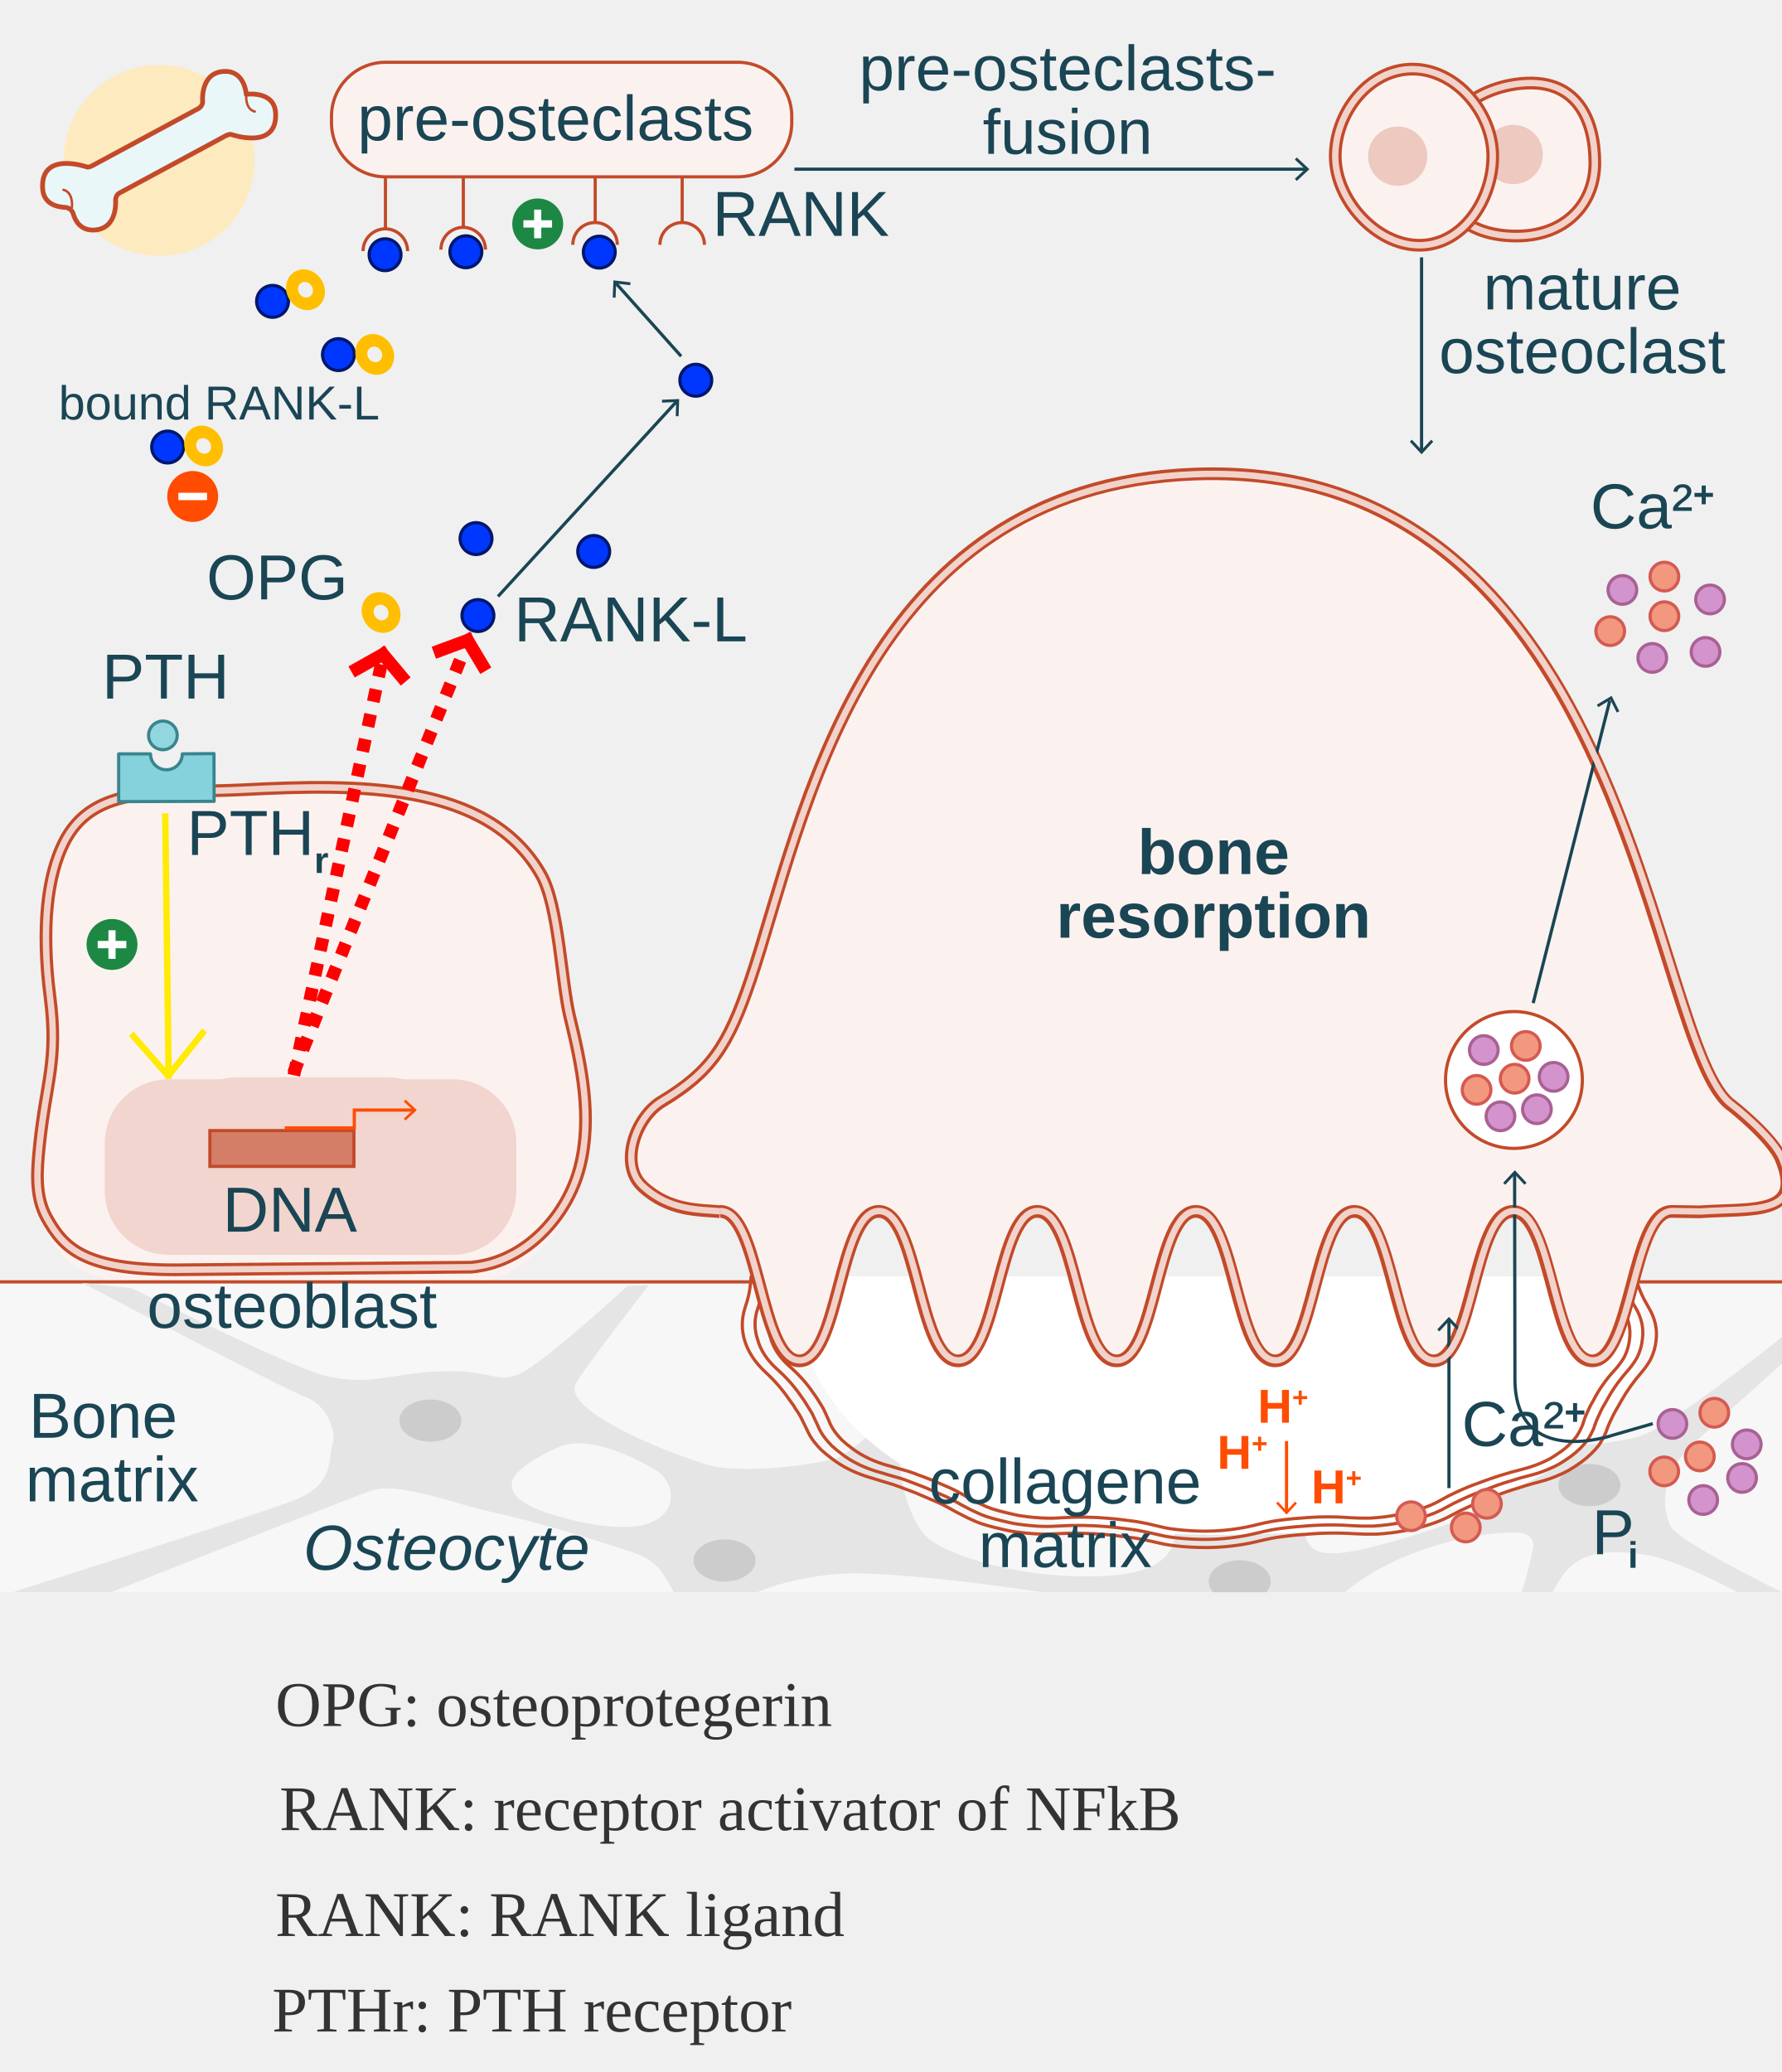
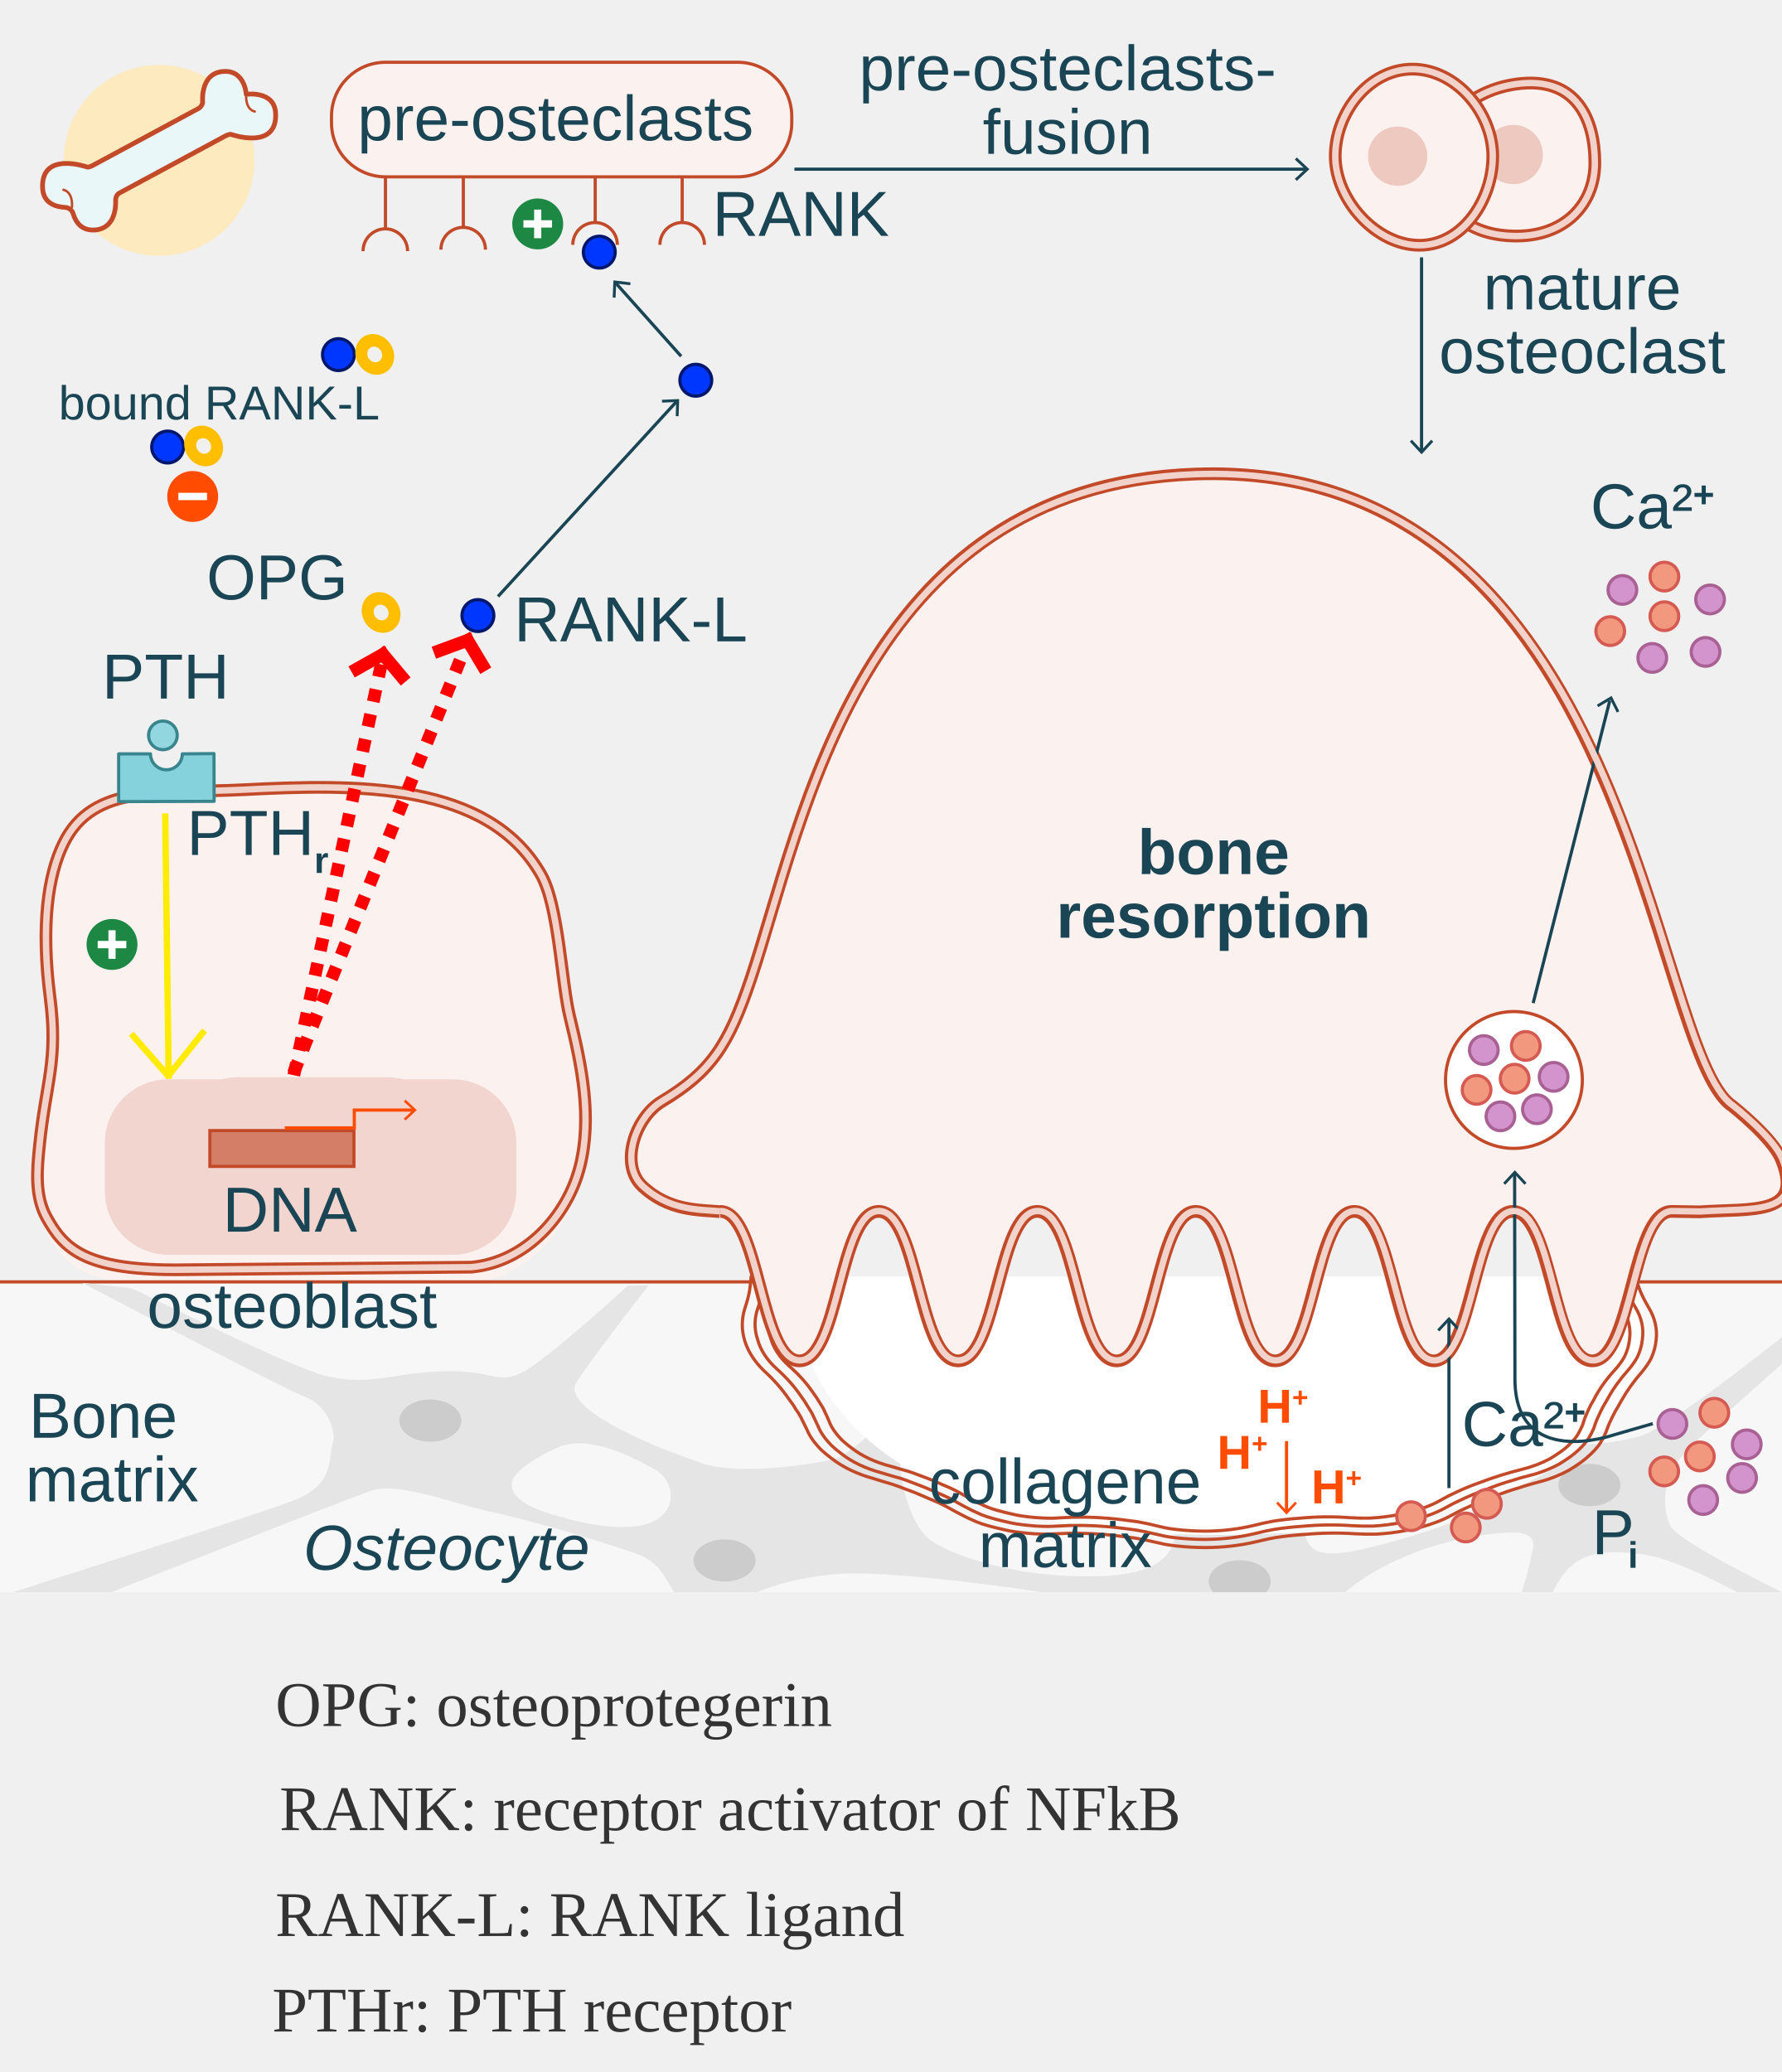
<svg xmlns="http://www.w3.org/2000/svg" xmlns:ns1="https://boxy-svg.com" viewBox="0 0 560 651.164">
  <defs>
    <style>.cls-1,.cls-11,.cls-16,.cls-18,.cls-36,.cls-4,.cls-5{fill:none;}.cls-2{isolation:isolate;}.cls-13,.cls-3{fill:#fbf2f0;}.cls-11,.cls-12,.cls-13,.cls-22,.cls-35,.cls-36,.cls-4,.cls-7{stroke:#c34a29;}.cls-11,.cls-12,.cls-13,.cls-16,.cls-18,.cls-22,.cls-36,.cls-4,.cls-5{stroke-miterlimit:10;}.cls-4{stroke-width:4px;}.cls-5{stroke:#f1d3cc;stroke-width:2px;}.cls-6{clip-path:url(#clip-path);}.cls-7{fill:#f7f7f7;}.cls-14,.cls-23,.cls-24,.cls-25,.cls-26,.cls-35,.cls-36,.cls-7{stroke-linecap:round;}.cls-14,.cls-23,.cls-24,.cls-25,.cls-26,.cls-35,.cls-7{stroke-linejoin:round;}.cls-8{fill:#e5e5e5;}.cls-9{fill:#ccc;}.cls-10,.cls-12{fill:#fff;}.cls-14{fill:#86d2dc;stroke:#39858e;}.cls-15{fill:#edc9bf;}.cls-16{stroke:#ff4c00;}.cls-17,.cls-28{fill:#ff4c00;}.cls-18{stroke:#1a4554;}.cls-19,.cls-21,.cls-27,.cls-29,.cls-31,.cls-32{fill:#1a4554;}.cls-20{fill:#f1d5ce;}.cls-21,.cls-27,.cls-29,.cls-31,.cls-32{font-size:20px;}.cls-21{font-family:ArialMT, Arial;}.cls-22{fill:#d47e67;}.cls-23{fill:#f7d3b0;}.cls-23,.cls-24{stroke:#d46f33;}.cls-24{fill:#f1ac6a;}.cls-25{fill:#f2987f;stroke:#d55a51;}.cls-26{fill:#d393cd;stroke:#a96193;}.cls-27,.cls-28,.cls-31,.cls-32{font-family:Arial-BoldMT, Arial;font-weight:700;}.cls-28{font-size:15px;}.cls-29{font-family:Arial-ItalicMT, Arial;font-style:italic;}.cls-30{letter-spacing:-0.04em;}.cls-31{letter-spacing:0.03em;}.cls-32{letter-spacing:0.03em;}.cls-33{fill:#1c8843;}.cls-34{fill:#fdeabf;}.cls-35{fill:#e9f7f9;stroke-width:1.5px;}.cls-36{stroke-width:0.75px;}.cls-37{mix-blend-mode:multiply;}</style>
    <clipPath id="clip-path">
      <rect class="cls-1" y="0.39" width="560" height="500" />
    </clipPath>
  </defs>
  <g class="cls-2">
    <g id="Zellen_HG" data-name="Zellen HG">
      <path class="cls-3" d="M 148.11 403.214 C 165.3 401.603 178.38 386.69 182.27 370.91 C 186.16 355.13 182.8 338.667 179.02 322.867 C 176.41 311.939 175.6 287.383 170.02 277.464 C 153.4 247.678 112.33 248.382 76.52 250.257 C 51 251.593 29.28 248.086 20 267.403 C 15 277.729 12.86 293.958 15.72 316.659 C 18.33 337.352 14.46 343.632 12.39 364.366 C 11.62 372.143 10.89 380.411 14.66 387.363 C 20 397.169 26.5 404.06 55 404.06 Z" />
      <path class="cls-4" d="M148.11,398.23c17.19-1.58,30.27-16.21,34.16-31.69s.53-31.63-3.25-47.13c-2.61-10.72-3.42-34.81-9-44.54-16.62-29.22-57.69-28.53-93.5-26.69C51,249.49,29.28,246.05,20,265c-5,10.13-7.14,26.05-4.28,48.32,2.61,20.3-1.26,26.46-3.33,46.8-.77,7.63-1.5,15.74,2.27,22.56C20,392.3,26.5,399.06,55,399.06Z" />
      <path class="cls-5" d="M148.11,398.23c17.19-1.58,30.27-16.21,34.16-31.69s.53-31.63-3.25-47.13c-2.61-10.72-3.42-34.81-9-44.54-16.62-29.22-57.69-28.53-93.5-26.69C51,249.49,29.28,246.05,20,265c-5,10.13-7.14,26.05-4.28,48.32,2.61,20.3-1.26,26.46-3.33,46.8-.77,7.63-1.5,15.74,2.27,22.56C20,392.3,26.5,399.06,55,399.06Z" />
      <g class="cls-6">
        <rect class="cls-7" x="-12.03" y="402.85" width="604.95" height="99.19" />
        <path class="cls-8" d="M575.49,507.84S528,485.73,525,479.61s-2.5-15.64,4.5-23.13S577,413.63,577,413.63v-7.14s-50.87,42-61.75,44.89c-13.5,3.57-27.77,3.49-35.75-.17C467.24,445.6,448.24,433,448.24,433l-3.75,5.78s13.5,9.52,20.5,14.28,10.5,10.55,7.5,16.33-29.05,13.77-41.5,16.83c-14.5,3.58-19.75,2.39-21-4.59-1.05-5.89,19.5-34,19.5-34l-8.75,1.53s-11.9,17.95-15.75,23.3c-5.5,7.65-14.25,9.18-20.5,6.46-12.43-5.41-14.5-18.36-14.5-18.36l-5,.34s5,17.34,4,22.78-6,10.81-21.5,11.57c-27.5,1.36-49.5-6.8-55.5-11.57s-9.48-19.19-9-23.8c.29-2.69,32.1-41.18,42.09-56.28,0,0-6.17-.43-6.17,0S273,455.8,262,458.52s-31.5,4.54-40.5,1.59c-21.23-6.95-44.5-18.25-40.5-25.39,2.87-5.13,22.87-30.84,22.87-30.84l-6.64.21S171,428.25,163.49,431.66s-9-1.37-25-.69-21.5,4.43-35,1.71c-11.5-2.32-60.83-27.52-62.33-27.86l-15.33-1.67S90.07,437,96.07,439.08s9.94,10.27,8.44,14.7,1,12.57-12,17.67S-6.17,503.6-6.17,503.6L-12,519s120.52-47.9,129-50.62,26.48,4.46,37.5,6.8c16,3.4,37.07,10.23,44.67,12.81,8,2.72,9.33,6.58,14.83,16.44s-9,20.75-9,20.75l15.5-.34a53.81,53.81,0,0,1,8.67-18.48c4.33-6.12,20.81-10.91,35.33-11.79,18.67-1.14,79,7.14,91,11.56s7,18.37,7,18.37,48.5,1.36,48.5,0-.39-12.33,9.75-22.28c13-12.75,38-20.58,55.25-20.58,8,0,5.5,6.12,5.5,6.12a101,101,0,0,1-15,36.4l8.5,2.72s11.09-24.3,15.5-30.95c5.75-8.68,14.58-8.83,25.5-7.48,18,2.21,60,29.59,60,29.59ZM204.24,478.59c-6.8,2.57-18.43,1.21-31.33-2.83-9.42-2.95-13-6.5-11.92-10.43,1-3.74,10.71-9.17,15.5-10.89,9.5-3.4,23.95,4.26,29.25,7.32C212.24,465.5,213.24,475.19,204.24,478.59Z" />
        <ellipse class="cls-9" cx="135.24" cy="446.45" rx="9.75" ry="6.63" />
        <ellipse class="cls-9" cx="227.7" cy="490.41" rx="9.75" ry="6.63" />
        <ellipse class="cls-9" cx="389.59" cy="496.97" rx="9.75" ry="6.63" />
        <ellipse class="cls-9" cx="499.48" cy="466.72" rx="9.75" ry="6.63" />
      </g>
      <path class="cls-10" d="M 249.74 401.15 C 249.74 401.15 239.747 483.75 386.842 482.33 C 543.474 480.81 514.408 401.15 514.408 401.15" />
      <path class="cls-11" d="M 244.279 401.47 C 244.279 402 244.17 402.47 244.123 402.98 C 244.077 403.49 244.014 403.98 243.966 404.41 C 243.842 405.31 243.684 406.12 243.513 406.86 C 243.167 408.33 242.726 409.53 242.301 410.75 C 241.088 413.939 241.021 417.261 242.108 420.47 C 242.965 423.716 244.987 426.795 248.016 429.47 C 250.975 432.039 253.469 434.809 255.455 437.73 C 256.245 438.78 256.86 439.73 257.367 440.57 C 257.872 441.41 258.392 442.15 258.771 442.86 C 259.452 444.29 259.974 445.45 260.496 446.64 C 260.975 447.94 261.686 449.201 262.613 450.4 C 263.134 451.09 263.767 451.82 264.54 452.63 C 265.49 453.513 266.517 454.361 267.618 455.17 C 270.871 457.703 275.084 459.671 279.865 460.89 C 280.748 461.14 281.617 461.39 282.531 461.67 C 283.447 461.95 284.456 462.18 285.514 462.51 C 286.57 462.84 287.66 463.23 288.875 463.71 C 290.091 464.19 291.525 464.65 293.04 465.29 C 294.556 465.93 295.866 466.52 297.048 467.03 C 298.139 467.471 299.194 467.948 300.206 468.46 C 302.051 469.37 303.362 470.3 304.94 471.07 C 306.516 471.958 308.182 472.78 309.927 473.53 C 311.043 474.004 312.225 474.409 313.461 474.74 C 314.834 475.12 316.381 475.51 318.194 475.91 C 319.038 476.111 319.896 476.284 320.766 476.43 C 321.588 476.55 322.345 476.65 323.118 476.74 C 324.438 476.897 325.77 477.01 327.108 477.08 C 328.308 477.15 329.396 477.17 330.437 477.18 C 331.479 477.19 332.471 477.09 333.449 477.04 C 338.51 476.699 343.617 476.756 348.656 477.21 C 350.517 477.36 352.126 477.54 353.562 477.74 C 354.997 477.94 356.29 478.06 357.457 478.25 C 359.504 478.599 361.516 479.023 363.486 479.52 C 364.416 479.74 365.346 479.97 366.357 480.18 C 367.366 480.39 368.423 480.52 369.623 480.66 C 372.626 481.009 375.671 481.187 378.723 481.19 C 383.93 481.175 389.091 480.568 393.959 479.4 C 395.93 478.887 397.94 478.44 399.983 478.06 C 402.891 477.594 405.848 477.26 408.831 477.06 C 413.882 476.582 419.01 476.529 424.084 476.9 C 426.207 477.032 428.341 477.078 430.472 477.04 C 433.504 476.891 436.498 476.525 439.4 475.95 C 440.329 475.78 441.181 475.62 441.986 475.45 C 442.789 475.28 443.563 475.05 444.178 474.85 C 445.534 474.45 446.716 474.06 447.757 473.68 C 449.593 473.021 451.307 472.232 452.865 471.33 C 454.402 470.438 456.024 469.607 457.721 468.84 C 460.045 467.732 462.49 466.73 465.037 465.84 C 469.267 464.21 473.708 462.811 478.313 461.66 C 481.503 460.861 484.464 459.736 487.08 458.33 C 488.152 457.68 489.317 456.93 490.579 456.04 C 491.697 455.244 492.694 454.384 493.558 453.47 C 494.282 452.764 494.925 452.025 495.48 451.26 C 496.255 450.031 496.902 448.772 497.416 447.49 C 497.767 446.21 498.241 444.944 498.831 443.7 C 499.162 443 499.461 442.21 499.933 441.37 C 500.406 440.53 500.988 439.6 501.507 438.51 C 503.174 435.545 505.283 432.689 507.808 429.98 C 508.828 428.815 509.703 427.602 510.422 426.35 C 511.334 424.516 511.887 422.619 512.072 420.7 C 512.52 417.441 511.76 414.161 509.854 411.12 C 509.142 409.96 508.463 408.81 507.768 407.39 C 507.435 406.68 507.072 405.91 506.756 405.02 C 506.597 404.59 506.439 404.13 506.249 403.64 L 505.743 402.17" transform="matrix(0.999999, 0.001073, -0.001073, 0.999999, 0.473671, -0.403939)" />
      <path class="cls-11" d="M 236.043 401.06 C 235.808 403.62 235.621 405.45 235.26 407.06 C 234.9 408.67 234.491 409.91 234.082 411.2 C 231.878 418.047 234.059 425.17 240.145 431 C 243.205 433.784 245.819 436.756 247.947 439.87 C 248.798 441 249.525 442 250.016 442.92 C 250.606 443.719 251.135 444.537 251.596 445.37 C 252.369 446.9 252.971 448.14 253.572 449.37 C 254.138 450.754 254.937 452.095 255.957 453.37 C 256.598 454.189 257.305 454.987 258.073 455.76 C 259.106 456.71 260.218 457.625 261.405 458.5 C 264.912 461.232 269.413 463.383 274.52 464.77 C 275.45 465.05 276.398 465.33 277.359 465.65 C 278.323 465.97 279.426 466.22 280.516 466.59 C 281.604 466.96 282.819 467.38 284.129 467.9 C 285.439 468.42 286.97 468.9 288.611 469.62 C 290.252 470.34 291.672 470.94 292.95 471.48 C 294.229 472.02 295.365 472.48 296.36 473 C 298.347 474 299.816 474.93 301.441 475.73 C 303.143 476.657 304.935 477.515 306.807 478.3 C 307.997 478.796 309.26 479.218 310.578 479.56 C 312.029 479.97 313.733 480.38 315.596 480.8 C 316.557 481.01 317.458 481.22 318.325 481.35 C 319.192 481.48 320.012 481.59 320.785 481.68 C 322.364 481.87 323.72 481.99 324.982 482.07 C 326.244 482.15 327.411 482.18 328.499 482.19 C 329.588 482.2 330.629 482.11 331.654 482.07 C 336.956 481.761 342.297 481.841 347.569 482.31 C 349.511 482.48 351.198 482.66 352.696 482.87 C 354.196 483.08 355.537 483.19 356.735 483.39 C 358.875 483.737 360.983 484.161 363.046 484.66 C 364.009 484.89 364.987 485.11 366.029 485.32 C 367.07 485.53 368.158 485.67 369.404 485.81 C 372.528 486.167 375.695 486.344 378.869 486.34 C 384.252 486.33 389.591 485.721 394.64 484.54 C 396.565 484.09 398.473 483.6 400.87 483.19 C 403.879 482.721 406.935 482.387 410.017 482.19 C 415.277 481.698 420.611 481.62 425.901 481.96 C 428.114 482.081 430.338 482.117 432.558 482.07 C 435.746 481.898 438.893 481.502 441.942 480.89 C 442.92 480.72 443.819 480.54 444.654 480.37 C 445.49 480.2 446.232 479.95 446.988 479.74 C 448.287 479.374 449.555 478.967 450.788 478.52 C 452.748 477.833 454.582 477.011 456.259 476.07 C 457.934 475.152 459.682 474.287 461.494 473.48 C 464.007 472.298 466.64 471.223 469.376 470.26 C 472.011 469.174 474.768 468.212 477.622 467.38 C 479.846 466.63 481.754 466.12 483.693 465.6 C 485.806 465.061 487.815 464.373 489.686 463.55 C 490.897 463.041 492.049 462.479 493.138 461.87 C 494.321 461.16 495.581 460.33 496.969 459.35 C 499.099 457.756 500.924 456.007 502.405 454.14 C 503.29 452.809 504.037 451.443 504.64 450.05 C 505.128 448.74 505.553 447.45 506.339 445.93 C 506.718 445.17 507.063 444.32 507.599 443.4 C 508.134 442.48 508.763 441.46 509.393 440.27 C 511.185 437.055 513.398 433.941 516.009 430.96 C 517.06 429.693 517.966 428.38 518.717 427.03 C 519.656 425.08 520.225 423.066 520.414 421.03 C 520.859 417.527 520.046 414.006 518.038 410.73 C 517.326 409.48 516.63 408.26 515.92 406.73 C 515.208 405.2 514.575 403.39 513.721 400.88" transform="matrix(0.999999, 0.001073, -0.001073, 0.999999, 0.476035, -0.403997)" />
      <path class="cls-11" d="M 240.205 401.26 C 240 403.58 239.795 405.43 239.432 406.94 C 239.069 408.45 238.643 409.71 238.217 410.94 C 237.014 414.226 236.965 417.64 238.076 420.94 C 238.967 424.27 241.026 427.431 244.101 430.19 C 247.102 432.866 249.65 435.735 251.704 438.75 C 252.524 439.84 253.155 440.82 253.691 441.75 C 254.228 442.68 254.764 443.39 255.158 444.12 C 255.884 445.6 256.452 446.8 257.004 448.03 C 257.531 449.373 258.282 450.677 259.244 451.92 C 259.796 452.63 260.458 453.39 261.263 454.23 C 262.239 455.142 263.292 456.02 264.417 456.86 C 267.773 459.493 272.11 461.555 277.036 462.86 C 277.951 463.13 278.85 463.39 279.781 463.69 C 280.711 463.99 281.784 464.23 282.936 464.58 C 284.087 464.93 285.16 465.33 286.422 465.83 C 287.683 466.33 289.166 466.83 290.743 467.49 C 292.321 468.15 293.693 468.76 294.923 469.29 C 296.154 469.82 297.242 470.29 298.204 470.76 C 300.113 471.69 301.517 472.65 303.078 473.43 C 304.724 474.337 306.457 475.179 308.268 475.95 C 309.418 476.432 310.638 476.844 311.912 477.18 C 313.315 477.57 314.924 477.98 316.786 478.39 C 317.716 478.59 318.584 478.8 319.42 478.92 C 320.256 479.04 321.076 479.15 321.833 479.24 C 323.41 479.42 324.688 479.53 325.934 479.61 C 327.18 479.69 328.285 479.7 329.341 479.71 C 330.398 479.72 331.423 479.63 332.496 479.58 C 337.68 479.257 342.907 479.328 348.065 479.79 C 349.957 479.95 351.614 480.13 353.081 480.33 C 354.547 480.53 355.857 480.66 357.04 480.85 C 359.127 481.198 361.181 481.623 363.191 482.12 C 364.138 482.34 365.084 482.57 366.11 482.78 C 367.135 482.99 368.223 483.12 369.438 483.27 C 372.494 483.616 375.592 483.79 378.697 483.79 C 383.976 483.775 389.209 483.169 394.155 482 C 396.161 481.485 398.21 481.038 400.291 480.66 C 403.247 480.192 406.251 479.858 409.282 479.66 C 414.437 479.176 419.669 479.113 424.85 479.47 C 427.021 479.593 429.202 479.637 431.381 479.6 C 434.486 479.429 437.553 479.047 440.529 478.46 C 441.476 478.293 442.359 478.123 443.179 477.95 C 443.999 477.76 444.757 477.54 445.451 477.34 C 446.854 476.93 448.053 476.53 449.126 476.14 C 451.03 475.47 452.808 474.665 454.426 473.74 C 456.033 472.835 457.718 471.987 459.473 471.2 C 461.896 470.05 464.442 469.007 467.092 468.08 C 469.608 467.039 472.244 466.12 474.979 465.33 C 476.881 464.708 478.835 464.15 480.831 463.66 C 482.868 463.159 484.806 462.508 486.604 461.72 C 487.78 461.245 488.898 460.713 489.948 460.13 C 491.068 459.45 492.282 458.66 493.607 457.72 C 495.657 456.198 497.395 454.518 498.781 452.72 C 499.611 451.44 500.312 450.127 500.879 448.79 C 501.286 447.439 501.813 446.104 502.456 444.79 C 502.803 444.06 503.119 443.24 503.623 442.35 C 504.128 441.46 504.743 440.5 505.343 439.35 C 507.072 436.261 509.231 433.276 511.794 430.43 C 512.827 429.213 513.718 427.95 514.46 426.65 C 515.394 424.751 515.956 422.786 516.132 420.8 C 516.605 417.431 515.855 414.037 513.939 410.88 C 513.23 409.68 512.536 408.49 511.841 407.02 C 511.147 405.55 510.501 403.74 509.744 401.49" />
      <path class="cls-3" d="M 226.957 380.586 C 239.393 380.586 239.393 427.672 251.828 427.672 C 264.265 427.672 264.247 380.586 276.682 380.586 C 289.119 380.586 289.119 427.672 301.555 427.672 C 313.991 427.672 313.973 380.586 326.408 380.586 C 338.844 380.586 338.844 427.672 351.28 427.672 C 363.717 427.672 363.698 380.586 376.133 380.586 C 388.57 380.586 388.57 427.672 401.005 427.672 C 413.442 427.672 413.442 380.586 425.86 380.586 C 438.278 380.586 438.296 427.672 450.73 427.672 C 463.168 427.672 463.168 380.586 475.604 380.586 C 488.039 380.586 488.039 427.672 500.475 427.672 C 512.912 427.672 512.912 380.586 525.348 380.586 L 534.134 380.729 C 550.498 379.562 567.104 382.204 559.802 364.167 C 557.021 357.308 544.345 347.319 544.345 347.319 C 518.398 329.629 513.411 143.105 375.689 148.285 C 270.808 152.236 253.053 258.037 236.594 307.253 C 229.476 328.525 223.973 336.713 208.646 345.967 C 200.38 350.942 195.301 365.641 202.493 372.58 C 210.889 380.566 220.432 380.075 226.883 380.667" />
      <path class="cls-4" d="M 226.306 380.706 C 238.767 380.706 238.767 427.673 251.228 427.673 C 263.688 427.673 263.67 380.706 276.129 380.706 C 288.589 380.706 288.589 427.673 301.05 427.673 C 313.51 427.673 313.492 380.706 325.951 380.706 C 338.411 380.706 338.411 427.673 350.872 427.673 C 363.332 427.673 363.314 380.706 375.774 380.706 C 388.234 380.706 388.234 427.673 400.693 427.673 C 413.154 427.673 413.154 380.706 425.597 380.706 C 438.039 380.706 438.057 427.673 450.517 427.673 C 462.978 427.673 462.978 380.706 475.437 380.706 C 487.897 380.706 487.897 427.673 500.358 427.673 C 512.819 427.673 512.819 380.706 525.279 380.706 L 534.079 380.848 C 550.477 379.683 567.114 382.319 559.799 364.327 C 557.013 357.487 544.313 347.522 544.313 347.522 C 518.313 329.878 513.319 143.823 375.328 148.989 C 270.242 152.931 252.452 258.466 235.963 307.558 C 228.832 328.774 223.316 336.944 207.961 346.174 C 199.678 351.137 194.59 365.798 201.795 372.72 C 210.208 380.685 219.771 380.194 226.232 380.787" />
    </g>
    <g id="Icons">
      <g id="Text">
        <path class="cls-11" d="M180,76.94a7,7,0,0,1,14,0" />
        <line class="cls-11" x1="187.04" y1="47.8" x2="187.04" y2="69.94" />
        <path class="cls-11" d="M207.38,76.94a7,7,0,0,1,14,0" />
        <line class="cls-11" x1="214.38" y1="47.8" x2="214.38" y2="69.94" />
        <g id="PTH_Rezeptor_klein-3" data-name="PTH Rezeptor klein">
          <g id="Neues_Symbol_3-3" data-name="Neues Symbol 3">
            <path class="cls-14" d="M67.24,236.83l.05,15-30,.09,0-15,10,0a5,5,0,1,0,10,0h0Z" />
          </g>
        </g>
        <g id="RANKL-4" data-name="RANKL">
          <path class="cls-12" d="M154.25,196.37a5,5,0,1,1-1.17-7A5,5,0,0,1,154.25,196.37Z" style="fill: rgb(0, 55, 255); stroke: rgb(0, 23, 107);" />
        </g>
        <line class="cls-16" x1="404.3" y1="452.89" x2="404.3" y2="475.12" />
        <polygon class="cls-17" points="401.03 472.47 401.62 471.93 404.3 474.81 406.99 471.93 407.57 472.47 404.3 475.99 401.03 472.47" />
        <line class="cls-18" x1="455.34" y1="467.66" x2="455.34" y2="414.83" />
        <polygon class="cls-19" points="459.02 417.81 458.36 418.43 455.34 415.18 452.32 418.43 451.66 417.81 455.34 413.86 459.02 417.81" />
        <path class="cls-18" d="M 519.341 447.437 L 506.806 451.037 C 506.806 451.037 476.04 461.718 476.04 433.354 L 476.04 368.95" transform="matrix(0.999999, -0.001544, 0.001544, 0.999999, -0.633894, 0.768845)" />
        <polygon class="cls-19" points="479.728 371.73 479.068 372.34 476.048 369.09 473.028 372.34 472.368 371.73 476.048 367.77 479.728 371.73" />
        <path class="cls-3" d="M501.19,51.17c0,13.67-10.31,24.22-27.57,22.9-13.63-1-21.93-9.23-21.93-22.9s11.21-22.85,24.75-24.75C495.38,23.76,501.19,37.5,501.19,51.17Z" />
        <path class="cls-4" d="M501.19,51.17c0,13.67-10.31,24.22-27.57,22.9-13.63-1-21.93-9.23-21.93-22.9s11.21-22.85,24.75-24.75C495.38,23.76,501.19,37.5,501.19,51.17Z" />
        <path class="cls-5" d="M501.19,51.17c0,13.67-10.31,24.22-27.57,22.9-13.63-1-21.93-9.23-21.93-22.9s11.21-22.85,24.75-24.75C495.38,23.76,501.19,37.5,501.19,51.17Z" />
        <circle class="cls-15" cx="475.55" cy="48.56" r="9.32" />
        <path class="cls-3" d="M469.11,49.08c0,13.66-9.38,28-23.05,28s-26.45-14.32-26.45-28,10.59-27.36,24.26-27.36S469.11,35.41,469.11,49.08Z" />
        <path class="cls-4" d="M469.11,49.08c0,13.66-9.38,28-23.05,28s-26.45-14.32-26.45-28,10.59-27.36,24.26-27.36S469.11,35.41,469.11,49.08Z" />
        <path class="cls-5" d="M469.11,49.08c0,13.66-9.38,28-23.05,28s-26.45-14.32-26.45-28,10.59-27.36,24.26-27.36S469.11,35.41,469.11,49.08Z" />
        <circle class="cls-15" cx="439.23" cy="49.08" r="9.32" />
        <line class="cls-18" x1="446.73" y1="80.884" x2="446.73" y2="141.789" />
        <polygon class="cls-19" points="443.05 138.809 443.71 138.189 446.73 141.439 449.75 138.189 450.41 138.809 446.73 142.769 443.05 138.809" />
        <line class="cls-18" x1="249.65" y1="53.17" x2="410.5" y2="53.17" />
        <polygon class="cls-19" points="407.52 56.85 406.91 56.19 410.16 53.17 406.91 50.15 407.52 49.49 411.48 53.17 407.52 56.85" />
        <rect class="cls-20" x="32.93" y="339.19" width="129.32" height="55.14" rx="20" ry="20" />
        <g id="_Gruppe_" data-name="&lt;Gruppe&gt;">
          <rect class="cls-20" x="54.71" y="338.54" width="87" height="54.5" rx="20" ry="20" />
          <text class="cls-21" transform="translate(69.98 387.07)" style="white-space: pre;">DNA</text>
          <g id="_Gruppe_2" data-name="&lt;Gruppe&gt;">
            <rect class="cls-22" x="65.96" y="355.31" width="45.26" height="11.25" />
            <polyline class="cls-16" points="89.49 354.46 111.34 354.46 111.34 348.86 130.1 348.86" />
            <polygon class="cls-17" points="127.45 352.13 126.9 351.55 129.79 348.86 126.9 346.18 127.45 345.59 130.97 348.86 127.45 352.13" />
          </g>
        </g>
        <g id="Neues_Symbol_1" data-name="Neues Symbol 1">
          <g id="VDR" />
          <g id="Deleted_Symbol-10" data-name="Deleted Symbol" />
        </g>
        <g id="CAP-2" data-name="CAP">
          <circle class="cls-25" cx="443.42" cy="476.5" r="4.5" />
        </g>
        <g id="CAP-3" data-name="CAP">
          <circle class="cls-25" cx="460.63" cy="480.04" r="4.5" />
        </g>
        <g id="CAP-4" data-name="CAP">
          <circle class="cls-25" cx="467.27" cy="472.6" r="4.5" />
        </g>
-         <g id="g-1" data-name="RANKL" transform="matrix(1, 0, 0, 1, -0.596379, -24.19275)">
-           <path class="cls-12" d="M154.25,196.37a5,5,0,1,1-1.17-7A5,5,0,0,1,154.25,196.37Z" style="fill: rgb(0, 55, 255); stroke-miterlimit: 10; stroke: rgb(0, 23, 107);" />
-         </g>
+         <g id="g-1" data-name="RANKL" transform="matrix(1, 0, 0, 1, -0.596379, -24.19275)" />
        <g id="g-2" data-name="RANKL" transform="matrix(1, 0, 0, 1, 68.4718, -73.95089)">
          <path class="cls-12" d="M154.25,196.37a5,5,0,1,1-1.17-7A5,5,0,0,1,154.25,196.37Z" style="fill: rgb(0, 55, 255); stroke-miterlimit: 10; stroke: rgb(0, 23, 107);" />
        </g>
        <g id="g-3" data-name="RANKL" transform="matrix(1, 0, 0, 1, 38.13586, -114.215)">
          <path class="cls-12" d="M154.25,196.37a5,5,0,1,1-1.17-7A5,5,0,0,1,154.25,196.37Z" style="fill: rgb(0, 55, 255); stroke-miterlimit: 10; stroke: rgb(0, 23, 107);" />
        </g>
-         <g id="g-7" data-name="RANKL" transform="matrix(1, 0, 0, 1, 36.38271, -20.13843)">
-           <path class="cls-12" d="M154.25,196.37a5,5,0,1,1-1.17-7A5,5,0,0,1,154.25,196.37Z" style="fill: rgb(0, 55, 255); stroke-miterlimit: 10; stroke: rgb(0, 23, 107);" />
-         </g>
+         <g id="g-7" data-name="RANKL" transform="matrix(1, 0, 0, 1, 36.38271, -20.13843)" />
        <g id="g-8" data-name="RANKL" transform="matrix(1, 0, 0, 1, -97.51083, -52.96334)">
          <path class="cls-12" d="M154.25,196.37a5,5,0,1,1-1.17-7A5,5,0,0,1,154.25,196.37Z" style="fill: rgb(0, 55, 255); stroke-miterlimit: 10; stroke: rgb(0, 23, 107);" />
        </g>
        <path class="cls-11" d="M 138.56 78.46 C 138.56 73.072 144.393 69.704 149.06 72.398 C 151.225 73.648 152.56 75.959 152.56 78.46" style="fill: none; stroke: rgb(195, 74, 41); stroke-miterlimit: 10;" />
        <line class="cls-11" x1="145.6" y1="49.32" x2="145.6" y2="71.46" style="fill: none; stroke: rgb(195, 74, 41); stroke-miterlimit: 10;" />
        <path class="cls-11" d="M 114.089 78.922 C 114.089 73.533 119.922 70.165 124.589 72.86 C 126.755 74.11 128.089 76.421 128.089 78.922" style="fill: none; stroke: rgb(195, 74, 41); stroke-miterlimit: 10;" />
        <line class="cls-11" x1="121.129" y1="49.782" x2="121.129" y2="71.922" style="fill: none; stroke: rgb(195, 74, 41); stroke-miterlimit: 10;" />
        <rect class="cls-13" x="97.71" y="20.958" width="144.64" height="36" rx="17" ry="17" style="fill: rgb(251, 242, 240); stroke: rgb(195, 74, 41); stroke-miterlimit: 10;" transform="matrix(1, 0, 0, 1, 6.463798, -1.385157)" />
-         <g id="g-9" data-name="RANKL" transform="matrix(1, 0, 0, 1, -3.785926, -114.3269)">
-           <path class="cls-12" d="M154.25,196.37a5,5,0,1,1-1.17-7A5,5,0,0,1,154.25,196.37Z" style="fill: rgb(0, 55, 255); stroke-miterlimit: 10; stroke: rgb(0, 23, 107);" />
-         </g>
-         <g id="g-10" data-name="RANKL" transform="matrix(1, 0, 0, 1, -29.17988, -113.4035)">
-           <path class="cls-12" d="M154.25,196.37a5,5,0,1,1-1.17-7A5,5,0,0,1,154.25,196.37Z" style="fill: rgb(0, 55, 255); stroke-miterlimit: 10; stroke: rgb(0, 23, 107);" />
-         </g>
+         <g id="g-9" data-name="RANKL" transform="matrix(1, 0, 0, 1, -3.785926, -114.3269)" />
+         <g id="g-10" data-name="RANKL" transform="matrix(1, 0, 0, 1, -29.17988, -113.4035)" />
        <text style="fill: rgb(51, 51, 51); font-size: 20px; white-space: pre;" x="86.534" y="542.426">OPG: osteoprotegerin</text>
        <text style="fill: rgb(51, 51, 51); font-size: 20px; white-space: pre;" x="87.826" y="575.151">RANK: receptor activator of NFkB </text>
-         <text style="fill: rgb(51, 51, 51); font-size: 20px; white-space: pre;" x="86.512" y="608.425">RANK: RANK ligand </text>
+         <text style="fill: rgb(51, 51, 51); font-size: 20px; white-space: pre;" x="86.512" y="608.425">RANK-L: RANK ligand </text>
        <text style="fill: rgb(51, 51, 51); font-size: 20px; white-space: pre;" x="85.512" y="638.426">PTHr: PTH receptor</text>
        <g id="g-11" data-name="RANKL" transform="matrix(1, 0, 0, 1, -43.83436, -82.00574)">
          <path class="cls-12" d="M154.25,196.37a5,5,0,1,1-1.17-7A5,5,0,0,1,154.25,196.37Z" style="fill: rgb(0, 55, 255); stroke-miterlimit: 10; stroke: rgb(0, 23, 107);" />
        </g>
-         <g id="g-12" data-name="RANKL" transform="matrix(1, 0, 0, 1, -64.54508, -98.74454)">
-           <path class="cls-12" d="M154.25,196.37a5,5,0,1,1-1.17-7A5,5,0,0,1,154.25,196.37Z" style="fill: rgb(0, 55, 255); stroke-miterlimit: 10; stroke: rgb(0, 23, 107);" />
-         </g>
+         <g id="g-12" data-name="RANKL" transform="matrix(1, 0, 0, 1, -64.54508, -98.74454)" />
        <line class="cls-18" x1="500.632" y1="319.378" x2="482.616" y2="222.985" style="fill: none; stroke: rgb(26, 69, 84); stroke-miterlimit: 10;" transform="matrix(0.907767, 0.419475, -0.419475, 0.907767, 161.3187, -184.6849)" />
        <polygon class="cls-19" points="509.496 222.561 508.836 223.171 505.816 219.921 502.796 223.171 502.136 222.561 505.816 218.601 509.496 222.561" style="fill: rgb(26, 69, 84);" transform="matrix(0.959703, 0.281018, -0.281018, 0.959703, 82.456, -133.2422)" />
      </g>
      <g id="_Gruppe_7" data-name="&lt;Gruppe&gt;">
        <circle class="cls-25" cx="522.98" cy="462.41" r="4.5" />
      </g>
      <g id="_Gruppe_8" data-name="&lt;Gruppe&gt;">
        <circle class="cls-25" cx="534.18" cy="457.71" r="4.5" />
      </g>
      <g id="_Gruppe_9" data-name="&lt;Gruppe&gt;">
        <circle class="cls-25" cx="538.73" cy="443.99" r="4.5" />
      </g>
      <circle class="cls-26" cx="547.45" cy="464.47" r="4.5" />
      <circle class="cls-26" cx="535.23" cy="471.41" r="4.5" />
      <g id="_Gruppe_10" data-name="&lt;Gruppe&gt;">
        <circle class="cls-26" cx="548.92" cy="453.92" r="4.5" />
      </g>
      <circle class="cls-26" cx="525.56" cy="447.49" r="4.5" />
      <g id="_Gruppe_11" data-name="&lt;Gruppe&gt;" transform="matrix(1, 0, 0, 1, 32.32243, -77.82488)">
        <circle class="cls-25" cx="473.7" cy="276.16" r="4.5" />
      </g>
      <g id="_Gruppe_12" data-name="&lt;Gruppe&gt;" transform="matrix(1, 0, 0, 1, 32.32243, -77.82488)">
        <circle class="cls-25" cx="490.72" cy="271.48" r="4.5" />
      </g>
      <g id="_Gruppe_13" data-name="&lt;Gruppe&gt;" transform="matrix(1, 0, 0, 1, 32.32243, -77.82488)">
        <circle class="cls-25" cx="490.72" cy="259.03" r="4.5" />
      </g>
      <circle class="cls-26" cx="537.392" cy="188.385" r="4.5" />
      <circle class="cls-26" cx="519.232" cy="206.765" r="4.5" />
      <g id="_Gruppe_14" data-name="&lt;Gruppe&gt;" transform="matrix(1, 0, 0, 1, 32.32243, -77.82488)">
        <circle class="cls-26" cx="503.65" cy="282.7" r="4.5" />
      </g>
      <circle class="cls-26" cx="509.842" cy="185.395" r="4.5" />
-       <path d="M 370 388 m -5.9 0 a 5.9 6.59 0 1 0 11.8 0 a 5.9 6.59 0 1 0 -11.8 0 Z M 370 388 m -2.265 0 a 2.265 2.529 0 0 1 4.53 0 a 2.265 2.529 0 0 1 -4.53 0 Z" transform="matrix(-0.843664, 0.536874, -0.536879, -0.843661, 616.4709, 219.7526)" style="fill: rgb(255, 191, 0);" ns1:shape="ring 370 388 2.265 2.529 5.9 6.59 1@a24e9b98" />
      <path d="M 370 388 m -5.9 0 a 5.9 6.59 0 1 0 11.8 0 a 5.9 6.59 0 1 0 -11.8 0 Z M 370 388 m -2.265 0 a 2.265 2.529 0 0 1 4.53 0 a 2.265 2.529 0 0 1 -4.53 0 Z" transform="matrix(-0.843663, 0.536873, -0.536878, -0.843661, 638.2242, 240.0802)" style="fill: rgb(255, 191, 0);" ns1:shape="ring 370 388 2.265 2.529 5.9 6.59 1@a24e9b98" />
      <path d="M 370 388 m -5.9 0 a 5.9 6.59 0 1 0 11.8 0 a 5.9 6.59 0 1 0 -11.8 0 Z M 370 388 m -2.265 0 a 2.265 2.529 0 0 1 4.53 0 a 2.265 2.529 0 0 1 -4.53 0 Z" transform="matrix(-0.843664, 0.536872, -0.536879, -0.843661, 640.2265, 321.1873)" style="fill: rgb(255, 191, 0);" ns1:shape="ring 370 388 2.265 2.529 5.9 6.59 1@a24e9b98" />
      <path d="M 370 388 m -5.9 0 a 5.9 6.59 0 1 0 11.8 0 a 5.9 6.59 0 1 0 -11.8 0 Z M 370 388 m -2.265 0 a 2.265 2.529 0 0 1 4.53 0 a 2.265 2.529 0 0 1 -4.53 0 Z" transform="matrix(-0.84366, 0.536872, -0.536878, -0.843661, 584.4531, 268.8451)" style="fill: rgb(255, 191, 0);" ns1:shape="ring 370 388 2.265 2.529 5.9 6.59 1@a24e9b98" />
      <circle class="cls-12" cx="475.762" cy="339.4" r="21.5" style="fill: rgb(255, 255, 255); stroke: rgb(195, 74, 41); stroke-miterlimit: 10;" />
      <g id="_Gruppe_3" data-name="&lt;Gruppe&gt;" transform="matrix(1, 0, 0, 1, -2.177164, -24.75379)">
        <circle class="cls-25" cx="466.2" cy="367.26" r="4.5" style="fill: rgb(242, 152, 127); stroke: rgb(213, 90, 81); stroke-linecap: round; stroke-linejoin: round;" />
      </g>
      <g id="_Gruppe_4" data-name="&lt;Gruppe&gt;" transform="matrix(1, 0, 0, 1, -2.177164, -24.75379)">
        <circle class="cls-25" cx="478.16" cy="363.76" r="4.5" style="fill: rgb(242, 152, 127); stroke: rgb(213, 90, 81); stroke-linecap: round; stroke-linejoin: round;" />
      </g>
      <g id="_Gruppe_5" data-name="&lt;Gruppe&gt;" transform="matrix(1, 0, 0, 1, -2.177164, -24.75379)">
        <circle class="cls-25" cx="481.66" cy="353.46" r="4.5" style="fill: rgb(242, 152, 127); stroke: rgb(213, 90, 81); stroke-linecap: round; stroke-linejoin: round;" />
      </g>
      <circle class="cls-26" cx="488.233" cy="338.416" r="4.5" style="fill: rgb(211, 147, 205); stroke: rgb(169, 97, 147); stroke-linecap: round; stroke-linejoin: round;" />
      <circle class="cls-26" cx="471.523" cy="350.826" r="4.5" style="fill: rgb(211, 147, 205); stroke: rgb(169, 97, 147); stroke-linecap: round; stroke-linejoin: round;" />
      <g id="_Gruppe_6" data-name="&lt;Gruppe&gt;" transform="matrix(1, 0, 0, 1, -2.177164, -24.75379)">
        <circle class="cls-26" cx="485.16" cy="373.35" r="4.5" style="fill: rgb(211, 147, 205); stroke: rgb(169, 97, 147); stroke-linecap: round; stroke-linejoin: round;" />
      </g>
      <circle class="cls-26" cx="466.283" cy="329.996" r="4.5" style="fill: rgb(211, 147, 205); stroke: rgb(169, 97, 147); stroke-linecap: round; stroke-linejoin: round;" />
    </g>
    <g id="Text-2" data-name="Text">
      <text class="cls-21" transform="matrix(1, 0, 0, 1.000001, 499.7929, 166.0429)" style="white-space: pre; font-size: 20px;">Ca²</text>
      <text class="cls-27" transform="matrix(1.000004, 0, 0, 1, 532.0129, 159.3829)" style="white-space: pre; font-size: 11.6px;">+</text>
      <text class="cls-21" transform="translate(438.85 244.65)" style="white-space: pre;"> </text>
      <text class="cls-21" transform="translate(459.36 454.42)" style="white-space: pre;">Ca²</text>
      <text class="cls-27" transform="translate(491.59 447.76) scale(0.58)" style="white-space: pre;">+</text>
      <text class="cls-21" transform="translate(498.4 454.42)" style="white-space: pre;"> </text>
      <text class="cls-28" transform="translate(395.22 447.12)" style="white-space: pre;">H</text>
      <text class="cls-28" transform="translate(406.06 442.12) scale(0.58)" style="white-space: pre;">+</text>
      <text class="cls-28" transform="translate(411.16 447.12)" style="white-space: pre;"> </text>
      <text class="cls-28" transform="translate(382.48 461.6)" style="white-space: pre;">H</text>
      <text class="cls-28" transform="translate(393.31 456.61) scale(0.58)" style="white-space: pre;">+</text>
      <text class="cls-28" transform="translate(398.42 461.6)" style="white-space: pre;"> </text>
      <text class="cls-28" transform="translate(412.06 472.45)" style="white-space: pre;">H</text>
      <text class="cls-28" transform="translate(422.89 467.45) scale(0.58)" style="white-space: pre;">+</text>
      <text class="cls-28" transform="translate(428 472.45)" style="white-space: pre;"> </text>
      <text class="cls-29" style="white-space: pre; font-size: 20px;" x="95.326" y="493.312">Osteocyte</text>
      <text class="cls-21" transform="translate(9.07 451.83)" style="white-space: pre;">Bone <tspan x="-1.09" y="20">matrix</tspan>
      </text>
      <text class="cls-21" transform="translate(466.1 97.24)" style="white-space: pre;">mature<tspan x="-13.9" y="20">osteoclast</tspan>
      </text>
      <text class="cls-21" transform="translate(269.94 28.35)" style="white-space: pre;">pre-osteclasts-<tspan x="38.89" y="20">fusion</tspan>
      </text>
      <text class="cls-21" style="white-space: pre;" x="595.893" y="267.439" transform="matrix(1, 0, 0, 0.999999, -303.9864, 205.0477)">collagene<tspan x="611.483" y="287.439" style="font-size: 20px; word-spacing: 0px;">matrix</tspan>
      </text>
      <text class="cls-21" transform="translate(112.32 44.09)" style="white-space: pre;">pre-osteclasts</text>
      <text class="cls-21" style="white-space: pre; font-size: 20px;" x="223.9" y="74.134">RANK</text>
      <text class="cls-21" style="white-space: pre;" x="161.558" y="201.556">RANK-<tspan class="cls-30" x="223.788" y="201.556" style="font-size: 20px; word-spacing: 0px; letter-spacing: -0.8px;">L</tspan>
      </text>
      <text class="cls-21" style="white-space: pre; font-size: 20px;" x="64.89" y="188.369">OPG</text>
      <text class="cls-27" style="white-space: pre;" x="357.475" y="274.682">bone<tspan x="331.915" y="294.682" style="font-size: 20px; word-spacing: 0px;">resorption</tspan>
      </text>
      <text class="cls-21" transform="translate(500.26 488.44)" style="white-space: pre;">P</text>
      <text class="cls-31" transform="matrix(0.999993, 0, 0, 1.000001, 511.566, 492.711)" style="white-space: pre; font-size: 11.6px;">i</text>
      <text class="cls-21" style="white-space: pre; font-size: 20px;" x="58.72" y="268.685">PTH</text>
      <text class="cls-32" transform="matrix(1.000001, 0, 0, 1, 98.72041, 274.3448)" style="white-space: pre; font-size: 11.6px;">r</text>
      <g id="Plus-13" data-name="Plus" />
      <g id="Plus-14" data-name="Plus">
        <circle class="cls-33" cx="35.2" cy="296.81" r="8" />
        <path class="cls-10" d="M34.07,301.31V298H30.7v-2.31h3.37v-3.34h2.25v3.34H39.7V298H36.32v3.35Z" />
      </g>
      <g id="Minus-5" data-name="Minus" transform="matrix(1, 0, 0, 1, -61.31719, -15.07542)">
        <circle class="cls-17" cx="121.87" cy="171.1" r="8" />
        <path class="cls-10" d="M117.37,172.25v-2.31h9v2.31Z" />
      </g>
      <g id="Plus-17" data-name="Plus" />
      <g id="Plus-18" data-name="Plus" />
      <g id="Bone_klein" data-name="Bone klein">
        <circle class="cls-34" cx="50" cy="50.41" r="30" />
        <path class="cls-35" d="M37.45,60.71a2.17,2.17,0,0,0-.57.51A2.71,2.71,0,0,0,36.34,63c.08,2-.12,8.87-6.59,9.28-4.38.28-6.07-2.83-6.73-5.05a2.81,2.81,0,0,0-2.55-2.06c-2.63-.12-6.77-1.08-7.07-5.88-.74-12,13.94-6.81,13.94-6.81s.38.29,1.95-.56L62.55,34a2.83,2.83,0,0,0,1.14-1.73s-1-9.34,6.56-9.82c6.74-.43,7.13,7.19,7.13,7.19s8.78-1.28,9.22,5.8c.74,12-13.94,6.81-13.94,6.81s-.38-.29-2,.56Z" />
        <path class="cls-36" d="M80.07,35.05s-3-.39-2.69-5.41" />
        <path class="cls-36" d="M19.93,59.66s3,.39,2.69,5.41" />
      </g>
      <line class="cls-18" x1="201.797" y1="117.023" x2="201.056" y2="86.046" transform="matrix(0.761533, -0.648126, 0.648126, 0.761533, -15.46484, 153.6403)" />
      <polygon class="cls-19" points="197.94 91.526 197.28 92.136 194.26 88.886 191.24 92.136 190.58 91.526 194.26 87.566 197.94 91.526" transform="matrix(0.761533, -0.648126, 0.648126, 0.761533, -11.91017, 147.3315)" />
      <g id="g-6" data-name="Plus" transform="matrix(1, 0, 0, 1, 18.80277, -100.7284)">
        <circle class="cls-33" cx="150.18" cy="171.1" r="8" style="fill: rgb(28, 136, 67);" />
        <path class="cls-10" d="M149.05,175.6v-3.35h-3.37v-2.31h3.37V166.6h2.25v3.34h3.38v2.31H151.3v3.35Z" style="fill: rgb(255, 255, 255);" />
      </g>
      <line class="cls-18" x1="225.619" y1="151.757" x2="143.363" y2="162.019" style="fill: none; stroke: rgb(26, 69, 84); stroke-miterlimit: 10;" transform="matrix(-0.761533, 0.648126, -0.648126, -0.761533, 426.6702, 156.7899)" />
      <polygon class="cls-19" points="215.499 128.709 214.839 129.319 211.819 126.07 208.799 129.319 208.139 128.709 211.819 124.75 215.499 128.709" style="fill: rgb(26, 69, 84);" transform="matrix(0.71016, 0.70404, -0.70404, 0.71016, 150.831, -112.3094)" />
      <text class="cls-21" style="font-size: 15px; white-space: pre;" x="-57.443" y="-17.502">
        <tspan x="18.405" y="131.838" style="font-size: 15px; word-spacing: 0px;">bound RANK-L</tspan>
      </text>
      <path class="cls-5" d="M 226.366 380.588 C 238.836 380.588 238.836 427.523 251.305 427.523 C 263.774 427.523 263.757 380.588 276.225 380.588 C 288.693 380.588 288.693 427.523 301.164 427.523 C 313.632 427.523 313.613 380.588 326.082 380.588 C 338.551 380.588 338.551 427.523 351.021 427.523 C 363.491 427.523 363.472 380.588 375.94 380.588 C 388.41 380.588 388.41 427.523 400.88 427.523 C 413.349 427.523 413.349 380.588 425.798 380.588 C 438.249 380.588 438.268 427.523 450.738 427.523 C 463.206 427.523 463.206 380.588 475.676 380.588 C 488.145 380.588 488.145 427.523 500.615 427.523 C 513.082 427.523 513.082 380.588 525.551 380.588 L 534.359 380.73 C 550.768 379.567 567.42 382.2 560.099 364.222 C 557.31 357.386 544.599 347.427 544.599 347.427 C 518.583 329.795 513.585 143.868 375.495 149.033 C 270.334 152.971 252.531 258.433 236.029 307.491 C 228.894 328.694 223.375 336.855 208.005 346.081 C 199.72 351.038 194.627 365.691 201.837 372.608 C 210.256 380.568 219.826 380.077 226.293 380.67" style="fill: none; stroke: rgb(241, 211, 204); stroke-miterlimit: 10; stroke-width: 2px;" />
      <text class="cls-21" style="white-space: pre; font-family: ArialMT, Arial; font-size: 20px; line-height: 32px; width: 62.219px; perspective-origin: 31.109px 0px; fill: rgb(26, 69, 84);" x="46.18" y="417.282">osteoblast</text>
      <g id="g-13" data-name="PTH kugel" transform="matrix(1, 0, 0, 1, -357.4281, 93.02727)">
        <circle class="cls-10" cx="408.62" cy="138.08" r="4.5" style="fill: rgb(146, 214, 223); stroke: rgb(57, 133, 142); stroke-linecap: round; stroke-linejoin: round;" />
      </g>
      <text class="cls-21" style="white-space: pre; font-size: 20px; font-family: ArialMT, Arial; width: 157.422px; perspective-origin: 78.703px 0px; fill: rgb(26, 69, 84);" x="32.059" y="219.533">PTH</text>
    </g>
    <g id="Zoom_Rahmen" data-name="Zoom Rahmen">
      <g id="Neues_Symbol_2-6" data-name="Neues Symbol 2">
        <g id="Kidney_klein-9" data-name="Kidney klein">
          <circle class="cls-1" cx="50" cy="50" r="30" />
        </g>
        <rect class="cls-1" width="560" height="500" />
      </g>
    </g>
  </g>
  <line style="stroke-width: 4; fill: rgb(26, 69, 84); stroke-dasharray: 4px; stroke: rgb(255, 0, 0);" x1="50.254" y1="308.875" x2="162.108" y2="236.82" transform="matrix(0.704585, -0.70962, 0.70962, 0.704585, -162.2505, 155.9514)" />
  <line style="stroke-width: 4; fill: rgb(26, 69, 84); stroke: rgb(255, 0, 0);" x1="110.793" y1="204.188" x2="121.688" y2="211.664" transform="matrix(0.44133, -0.897345, 0.897345, 0.44133, -121.6412, 220.4699)" />
  <line style="stroke-width: 4; fill: rgb(26, 69, 84); stroke: rgb(255, 0, 0);" x1="113.371" y1="204.808" x2="124.714" y2="211.319" transform="matrix(-0.938529, -0.3452, 0.3452, -0.938529, 163.1952, 445.5263)" ns1:origin="0.696 0.526" />
  <line style="stroke-width: 4; fill: rgb(26, 69, 84); stroke-dasharray: 4px; stroke: rgb(255, 0, 0);" x1="55.569" y1="305.662" x2="178.309" y2="229.345" transform="matrix(0.807526, -0.589832, 0.589832, 0.807526, -132.9695, 123.262)" />
  <line style="stroke-width: 4; fill: rgb(26, 69, 84); stroke: rgb(255, 0, 0);" x1="137.09" y1="199.107" x2="147.985" y2="206.583" transform="matrix(0.577113, -0.816664, 0.816664, 0.577113, -105.379, 202.1857)" />
  <line style="stroke-width: 4; fill: rgb(26, 69, 84); stroke: rgb(255, 0, 0);" x1="139.557" y1="200.514" x2="150.9" y2="207.025" transform="matrix(-0.872471, -0.488666, 0.488666, -0.872471, 176.4411, 453.9241)" ns1:origin="0.696 0.526" />
  <line style="fill: rgb(26, 69, 84); stroke: rgb(255, 235, 4); stroke-width: 2;" x1="17.638" y1="320.33" x2="87.291" y2="274.332" transform="matrix(-0.539989, 0.841672, -0.841672, -0.539989, 331.05, 413.7285)" />
  <line style="fill: rgb(26, 69, 84); stroke: rgb(255, 235, 4); stroke-width: 2;" x1="50.245" y1="327.857" x2="67.135" y2="333.826" transform="matrix(-0.3289, 0.944365, -0.944365, -0.3289, 390.4282, 384.2304)" />
  <line style="fill: rgb(26, 69, 84); stroke: rgb(255, 235, 4); stroke-width: 2;" x1="39.484" y1="327.513" x2="54.506" y2="337.335" transform="matrix(0.963074, 0.269237, -0.269237, 0.963074, 91.41363, -1.160979)" ns1:origin="0.696 0.526" />
</svg>
